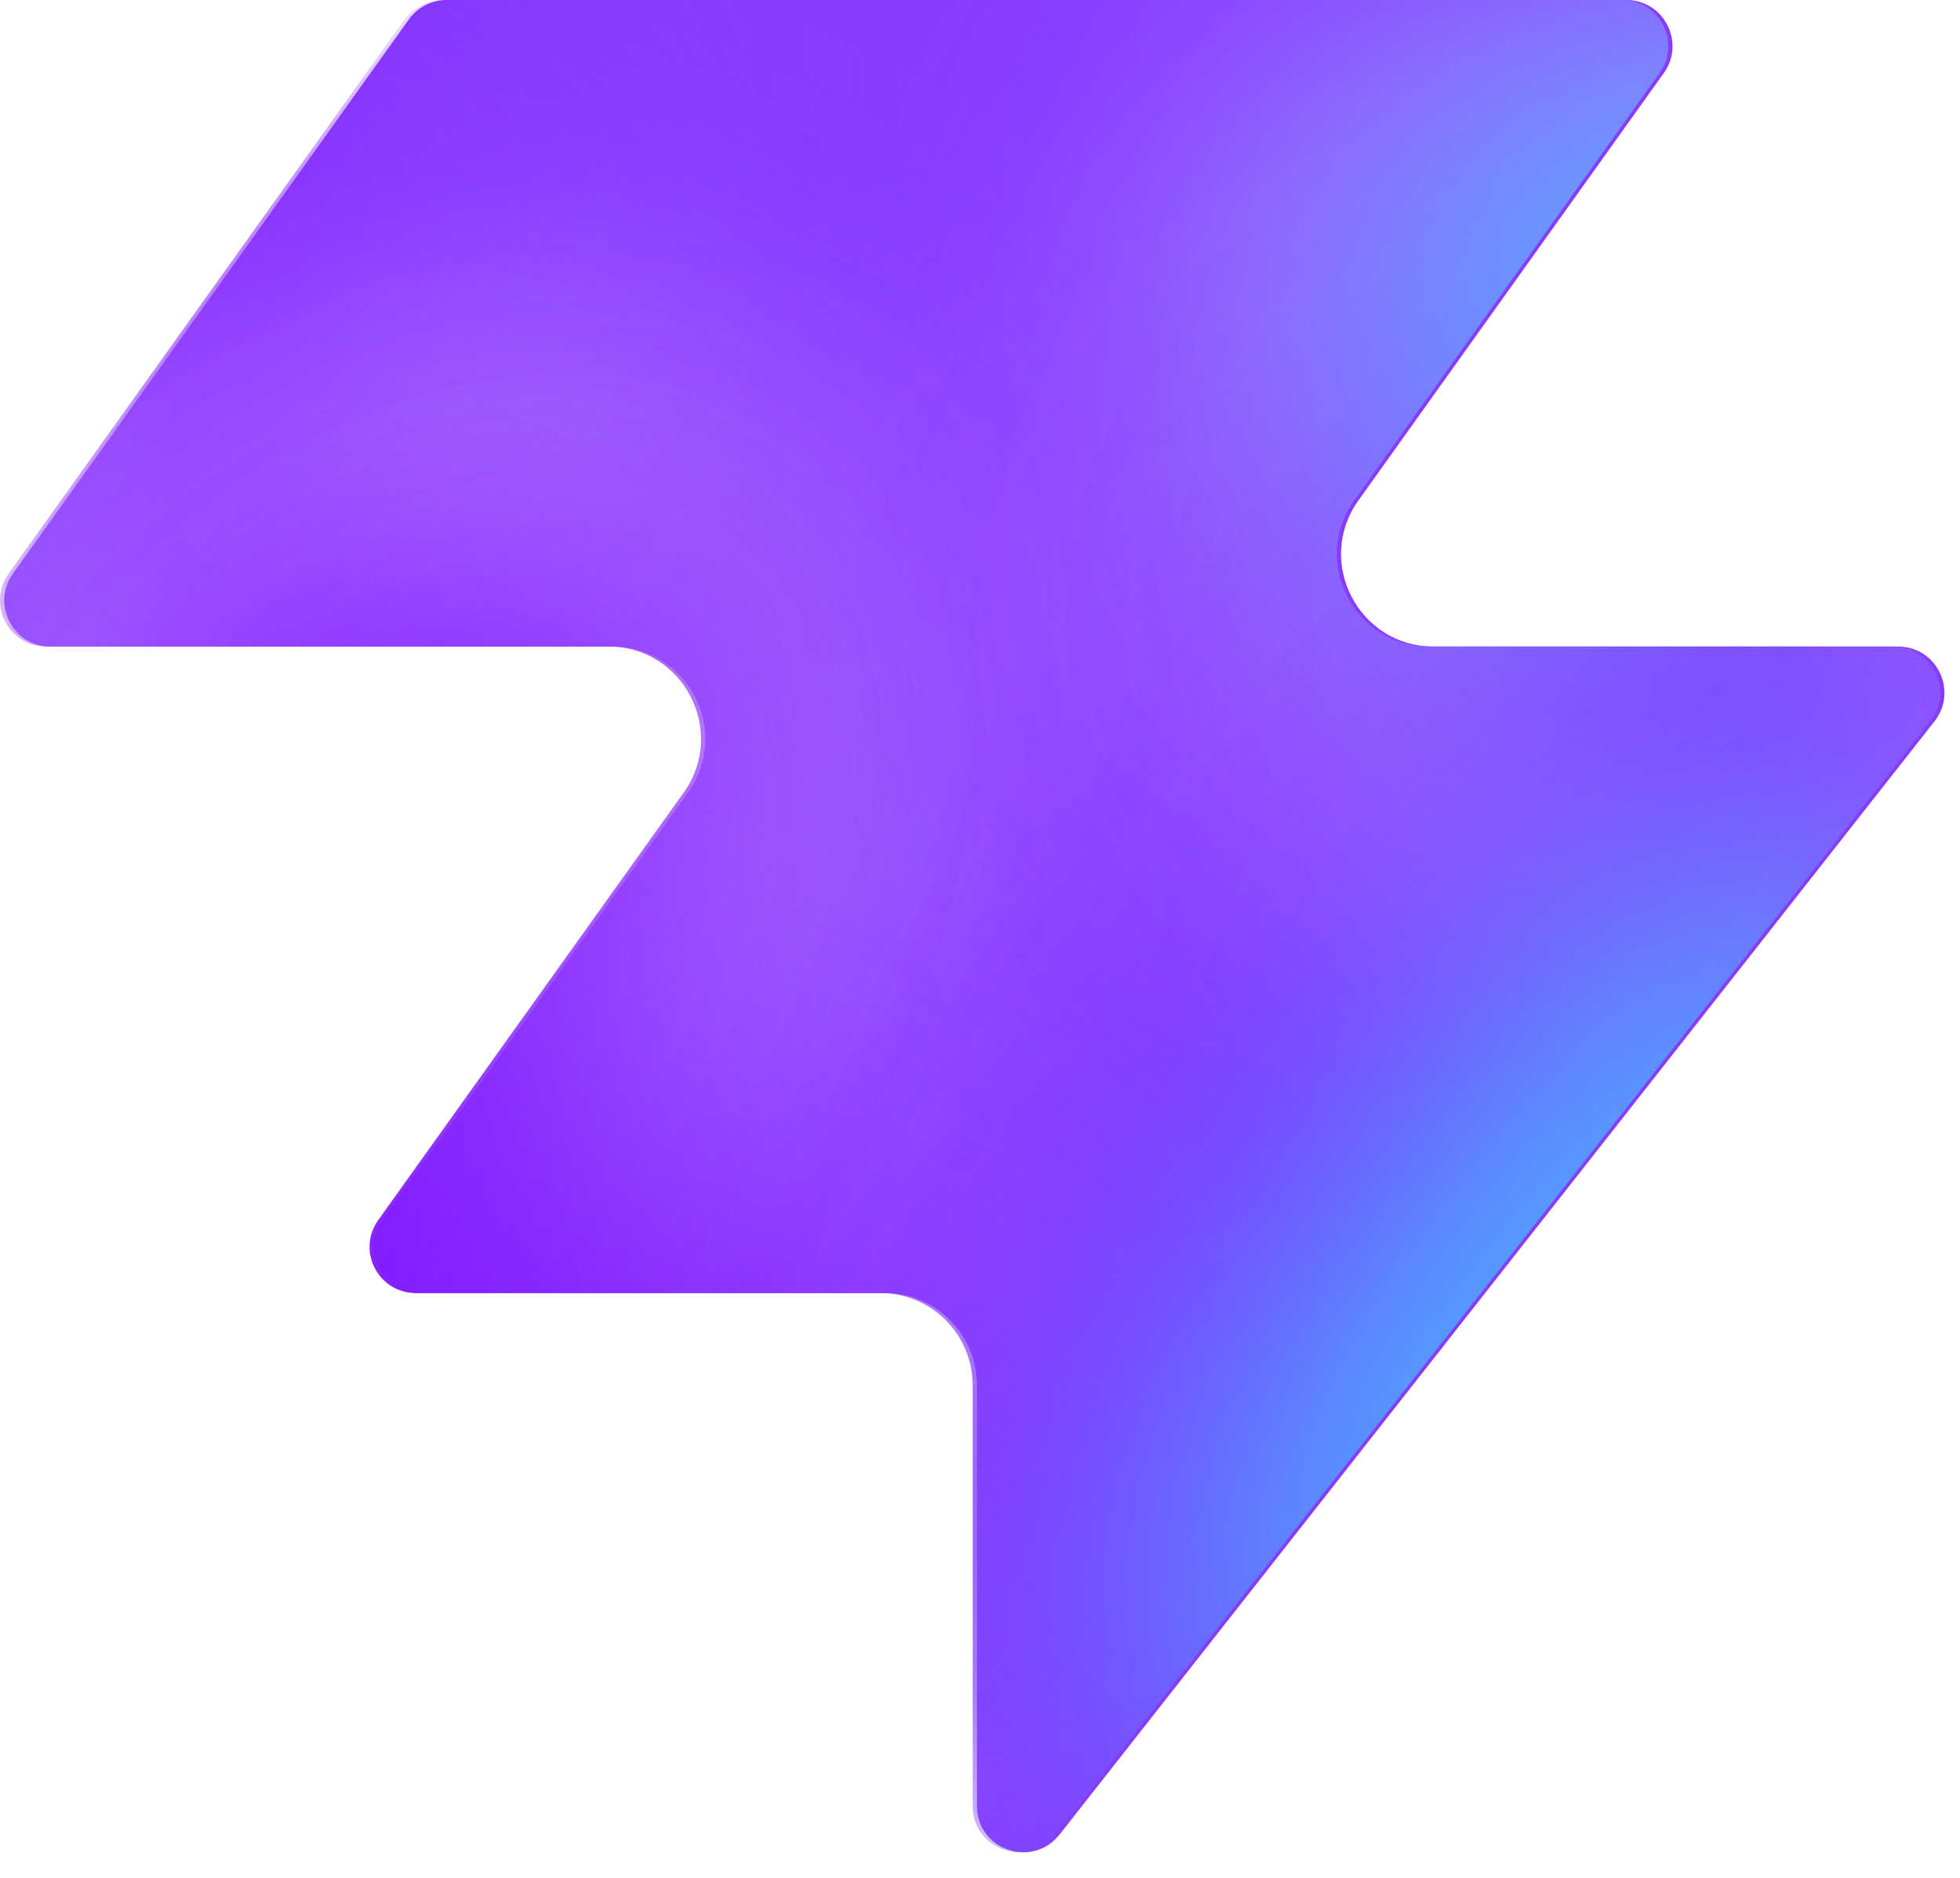
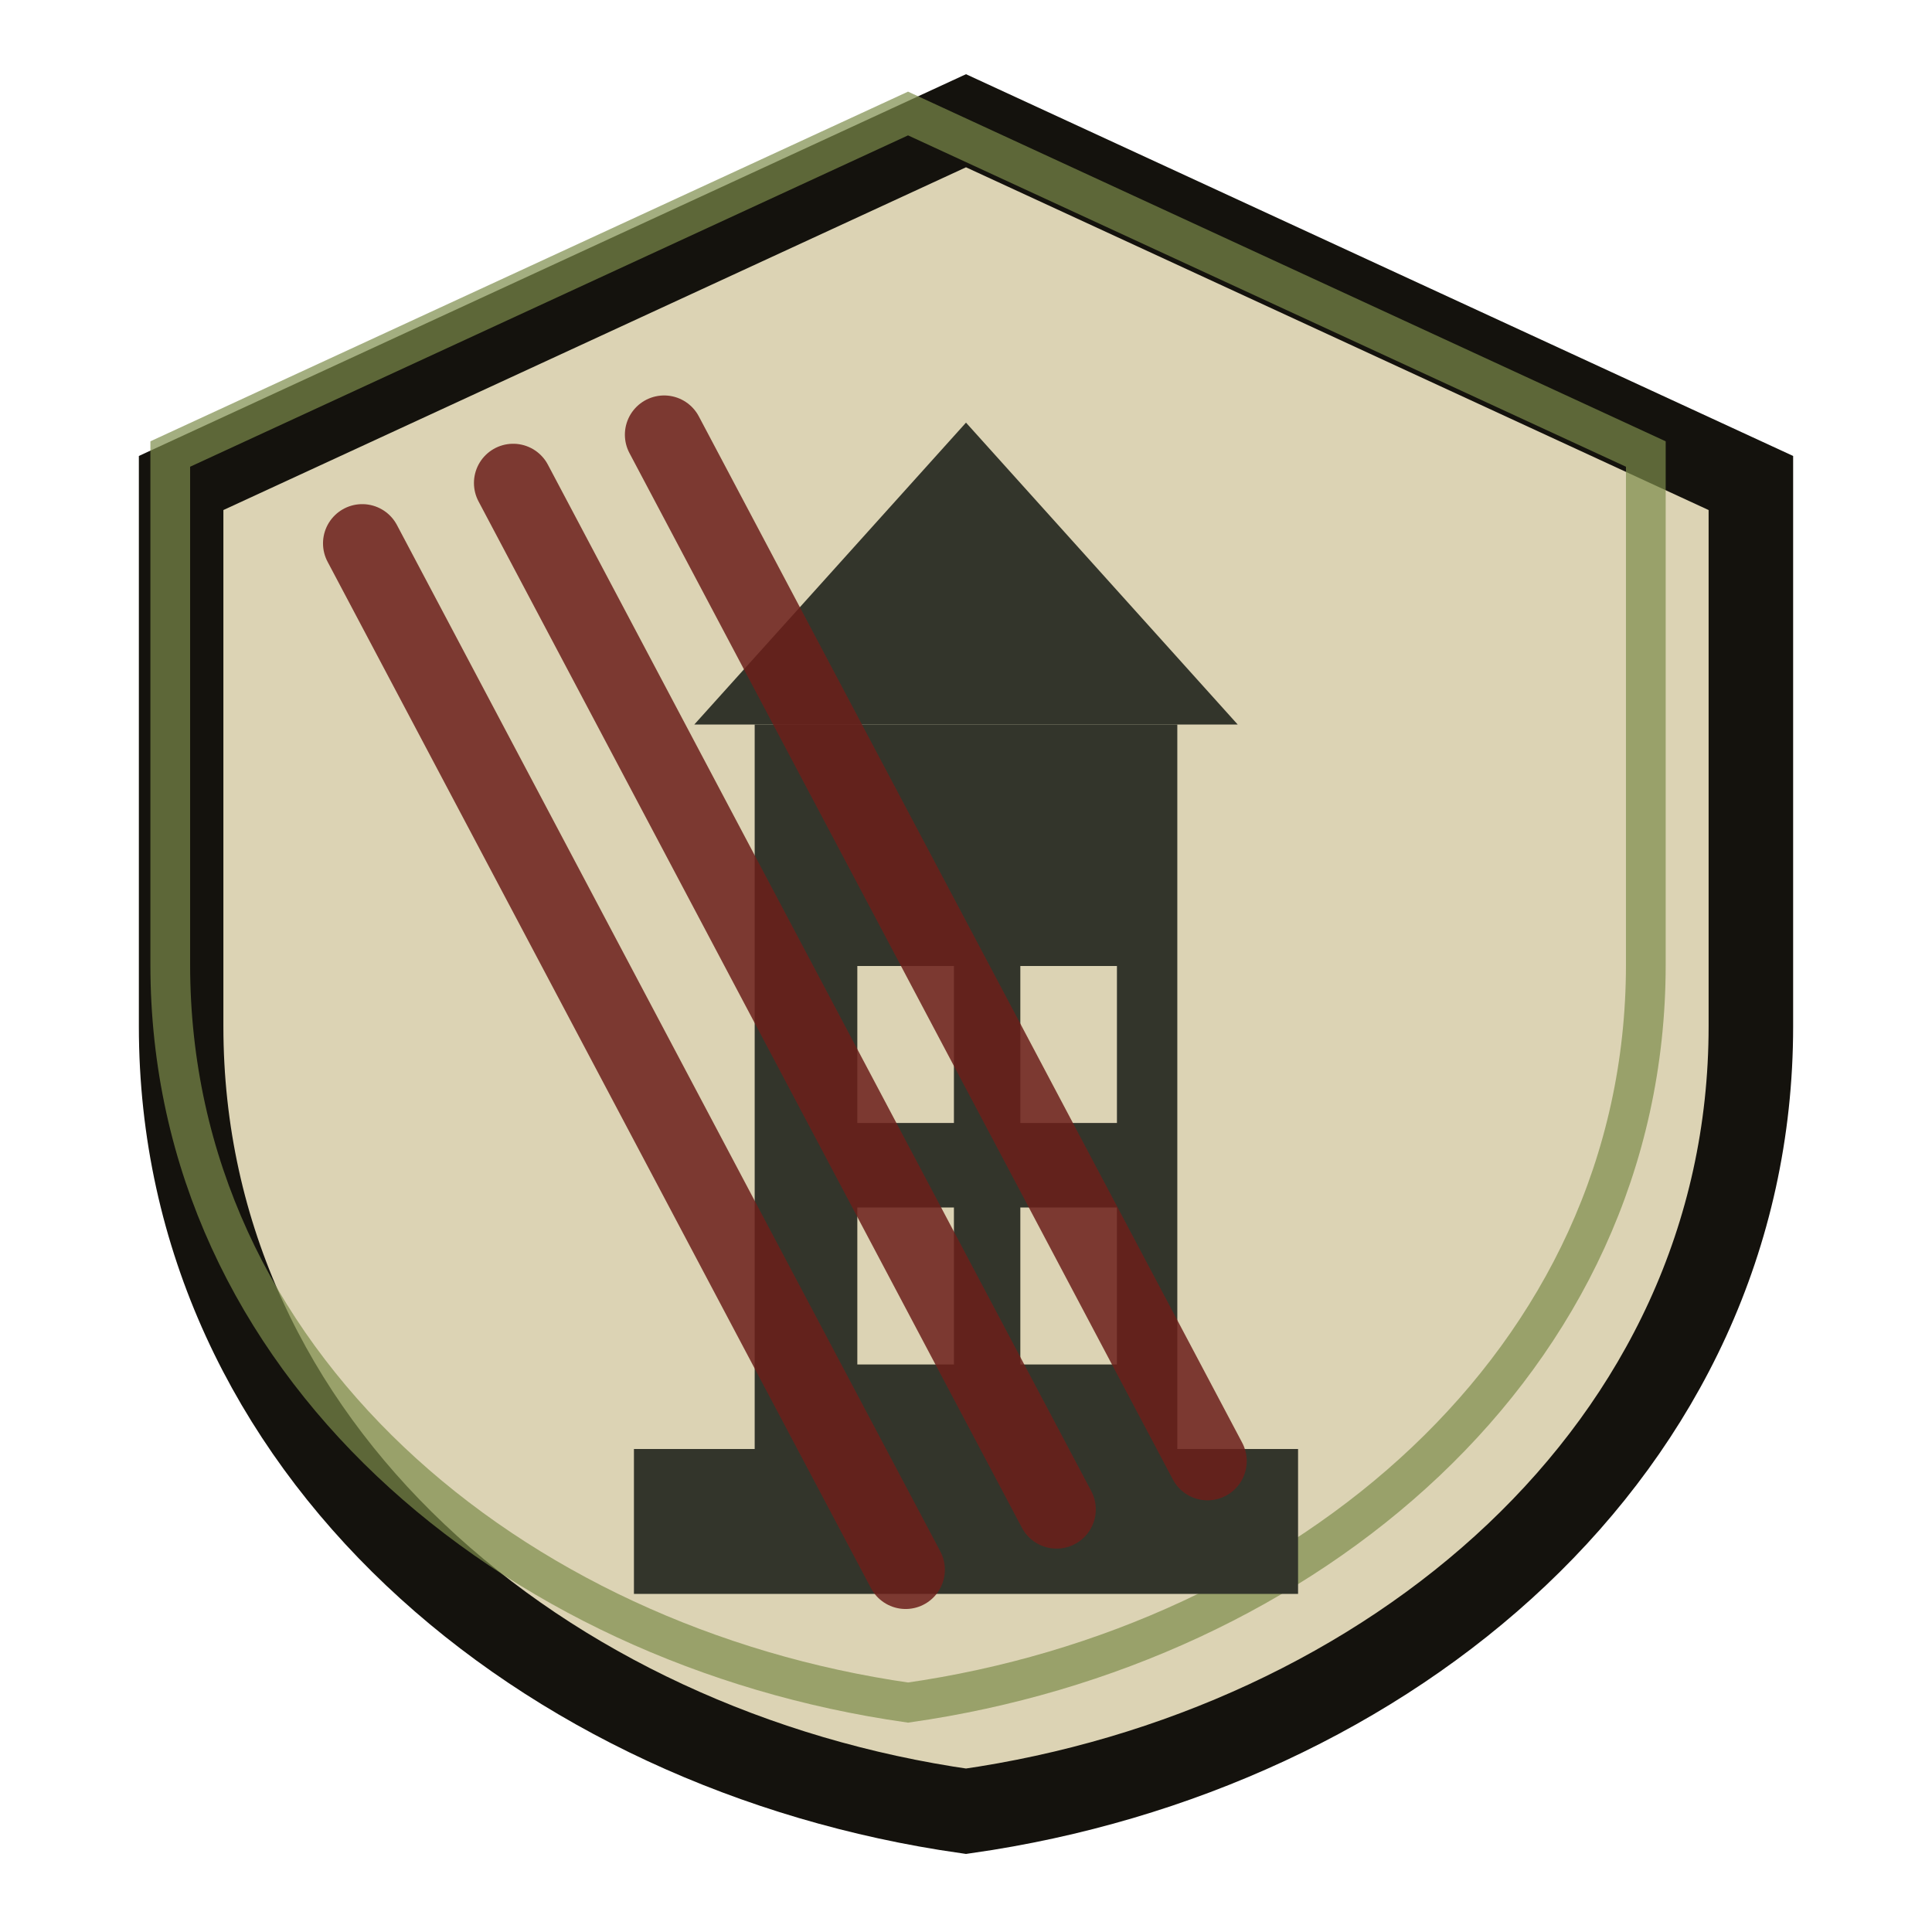
- <svg xmlns="http://www.w3.org/2000/svg" width="48" height="46" fill="none" viewBox="0 0 48 46">
-   <path fill="#863bff" d="M25.946 44.938c-.664.845-2.021.375-2.021-.698V33.937a2.26 2.26 0 0 0-2.262-2.262H10.287c-.92 0-1.456-1.04-.92-1.788l7.48-10.471c1.07-1.497 0-3.578-1.842-3.578H1.237c-.92 0-1.456-1.04-.92-1.788L10.013.474c.214-.297.556-.474.92-.474h28.894c.92 0 1.456 1.04.92 1.788l-7.48 10.471c-1.07 1.498 0 3.579 1.842 3.579h11.377c.943 0 1.473 1.088.89 1.83L25.947 44.94z" style="fill:#863bff;fill:color(display-p3 .525 .23 1);fill-opacity:1" />
-   <mask id="a" width="48" height="46" x="0" y="0" maskUnits="userSpaceOnUse" style="mask-type:alpha">
-     <path fill="#000" d="M25.842 44.938c-.664.844-2.021.375-2.021-.698V33.937a2.26 2.26 0 0 0-2.262-2.262H10.183c-.92 0-1.456-1.04-.92-1.788l7.48-10.471c1.07-1.498 0-3.579-1.842-3.579H1.133c-.92 0-1.456-1.04-.92-1.787L9.91.473c.214-.297.556-.474.92-.474h28.894c.92 0 1.456 1.04.92 1.788l-7.48 10.471c-1.07 1.498 0 3.578 1.842 3.578h11.377c.943 0 1.473 1.088.89 1.832L25.843 44.94z" style="fill:#000;fill-opacity:1" />
-   </mask>
-   <g mask="url(#a)">
-     <g filter="url(#b)">
-       <ellipse cx="5.508" cy="14.704" fill="#ede6ff" rx="5.508" ry="14.704" style="fill:#ede6ff;fill:color(display-p3 .927 .903 1);fill-opacity:1" transform="matrix(.00324 1 1 -.00324 -4.47 31.516)" />
-     </g>
-     <g filter="url(#c)">
-       <ellipse cx="10.399" cy="29.851" fill="#ede6ff" rx="10.399" ry="29.851" style="fill:#ede6ff;fill:color(display-p3 .927 .903 1);fill-opacity:1" transform="matrix(.00324 1 1 -.00324 -39.328 7.883)" />
-     </g>
-     <g filter="url(#d)">
-       <ellipse cx="5.508" cy="30.487" fill="#7e14ff" rx="5.508" ry="30.487" style="fill:#7e14ff;fill:color(display-p3 .492 .077 1);fill-opacity:1" transform="rotate(89.814 -25.913 -14.639)scale(1 -1)" />
-     </g>
-     <g filter="url(#e)">
-       <ellipse cx="5.508" cy="30.599" fill="#7e14ff" rx="5.508" ry="30.599" style="fill:#7e14ff;fill:color(display-p3 .492 .077 1);fill-opacity:1" transform="rotate(89.814 -32.644 -3.334)scale(1 -1)" />
-     </g>
-     <g filter="url(#f)">
-       <ellipse cx="5.508" cy="30.599" fill="#7e14ff" rx="5.508" ry="30.599" style="fill:#7e14ff;fill:color(display-p3 .492 .077 1);fill-opacity:1" transform="matrix(.00324 1 1 -.00324 -34.34 30.47)" />
-     </g>
-     <g filter="url(#g)">
-       <ellipse cx="14.072" cy="22.078" fill="#ede6ff" rx="14.072" ry="22.078" style="fill:#ede6ff;fill:color(display-p3 .927 .903 1);fill-opacity:1" transform="rotate(93.35 24.506 48.493)scale(-1 1)" />
-     </g>
-     <g filter="url(#h)">
-       <ellipse cx="3.47" cy="21.501" fill="#7e14ff" rx="3.47" ry="21.501" style="fill:#7e14ff;fill:color(display-p3 .492 .077 1);fill-opacity:1" transform="rotate(89.009 28.708 47.59)scale(-1 1)" />
-     </g>
-     <g filter="url(#i)">
-       <ellipse cx="3.47" cy="21.501" fill="#7e14ff" rx="3.47" ry="21.501" style="fill:#7e14ff;fill:color(display-p3 .492 .077 1);fill-opacity:1" transform="rotate(89.009 28.708 47.59)scale(-1 1)" />
-     </g>
-     <g filter="url(#j)">
-       <ellipse cx=".387" cy="8.972" fill="#7e14ff" rx="4.407" ry="29.108" style="fill:#7e14ff;fill:color(display-p3 .492 .077 1);fill-opacity:1" transform="rotate(39.51 .387 8.972)" />
-     </g>
-     <g filter="url(#k)">
-       <ellipse cx="47.523" cy="-6.092" fill="#7e14ff" rx="4.407" ry="29.108" style="fill:#7e14ff;fill:color(display-p3 .492 .077 1);fill-opacity:1" transform="rotate(37.892 47.523 -6.092)" />
-     </g>
-     <g filter="url(#l)">
-       <ellipse cx="41.412" cy="6.333" fill="#47bfff" rx="5.971" ry="9.665" style="fill:#47bfff;fill:color(display-p3 .28 .748 1);fill-opacity:1" transform="rotate(37.892 41.412 6.333)" />
-     </g>
-     <g filter="url(#m)">
-       <ellipse cx="-1.879" cy="38.332" fill="#7e14ff" rx="4.407" ry="29.108" style="fill:#7e14ff;fill:color(display-p3 .492 .077 1);fill-opacity:1" transform="rotate(37.892 -1.88 38.332)" />
-     </g>
-     <g filter="url(#n)">
-       <ellipse cx="-1.879" cy="38.332" fill="#7e14ff" rx="4.407" ry="29.108" style="fill:#7e14ff;fill:color(display-p3 .492 .077 1);fill-opacity:1" transform="rotate(37.892 -1.88 38.332)" />
-     </g>
-     <g filter="url(#o)">
-       <ellipse cx="35.651" cy="29.907" fill="#7e14ff" rx="4.407" ry="29.108" style="fill:#7e14ff;fill:color(display-p3 .492 .077 1);fill-opacity:1" transform="rotate(37.892 35.651 29.907)" />
-     </g>
-     <g filter="url(#p)">
-       <ellipse cx="38.418" cy="32.4" fill="#47bfff" rx="5.971" ry="15.297" style="fill:#47bfff;fill:color(display-p3 .28 .748 1);fill-opacity:1" transform="rotate(37.892 38.418 32.4)" />
-     </g>
-   </g>
-   <defs>
-     <filter id="b" width="60.045" height="41.654" x="-19.77" y="16.149" color-interpolation-filters="sRGB" filterUnits="userSpaceOnUse">
-       <feFlood flood-opacity="0" result="BackgroundImageFix" />
-       <feBlend in="SourceGraphic" in2="BackgroundImageFix" result="shape" />
-       <feGaussianBlur result="effect1_foregroundBlur_2002_17158" stdDeviation="7.659" />
-     </filter>
-     <filter id="c" width="90.34" height="51.437" x="-54.613" y="-7.533" color-interpolation-filters="sRGB" filterUnits="userSpaceOnUse">
-       <feFlood flood-opacity="0" result="BackgroundImageFix" />
-       <feBlend in="SourceGraphic" in2="BackgroundImageFix" result="shape" />
-       <feGaussianBlur result="effect1_foregroundBlur_2002_17158" stdDeviation="7.659" />
-     </filter>
-     <filter id="d" width="79.355" height="29.4" x="-49.64" y="2.03" color-interpolation-filters="sRGB" filterUnits="userSpaceOnUse">
-       <feFlood flood-opacity="0" result="BackgroundImageFix" />
-       <feBlend in="SourceGraphic" in2="BackgroundImageFix" result="shape" />
-       <feGaussianBlur result="effect1_foregroundBlur_2002_17158" stdDeviation="4.596" />
-     </filter>
-     <filter id="e" width="79.579" height="29.4" x="-45.045" y="20.029" color-interpolation-filters="sRGB" filterUnits="userSpaceOnUse">
-       <feFlood flood-opacity="0" result="BackgroundImageFix" />
-       <feBlend in="SourceGraphic" in2="BackgroundImageFix" result="shape" />
-       <feGaussianBlur result="effect1_foregroundBlur_2002_17158" stdDeviation="4.596" />
-     </filter>
-     <filter id="f" width="79.579" height="29.4" x="-43.513" y="21.178" color-interpolation-filters="sRGB" filterUnits="userSpaceOnUse">
-       <feFlood flood-opacity="0" result="BackgroundImageFix" />
-       <feBlend in="SourceGraphic" in2="BackgroundImageFix" result="shape" />
-       <feGaussianBlur result="effect1_foregroundBlur_2002_17158" stdDeviation="4.596" />
-     </filter>
-     <filter id="g" width="74.749" height="58.852" x="15.756" y="-17.901" color-interpolation-filters="sRGB" filterUnits="userSpaceOnUse">
-       <feFlood flood-opacity="0" result="BackgroundImageFix" />
-       <feBlend in="SourceGraphic" in2="BackgroundImageFix" result="shape" />
-       <feGaussianBlur result="effect1_foregroundBlur_2002_17158" stdDeviation="7.659" />
-     </filter>
-     <filter id="h" width="61.377" height="25.362" x="23.548" y="2.284" color-interpolation-filters="sRGB" filterUnits="userSpaceOnUse">
-       <feFlood flood-opacity="0" result="BackgroundImageFix" />
-       <feBlend in="SourceGraphic" in2="BackgroundImageFix" result="shape" />
-       <feGaussianBlur result="effect1_foregroundBlur_2002_17158" stdDeviation="4.596" />
-     </filter>
-     <filter id="i" width="61.377" height="25.362" x="23.548" y="2.284" color-interpolation-filters="sRGB" filterUnits="userSpaceOnUse">
-       <feFlood flood-opacity="0" result="BackgroundImageFix" />
-       <feBlend in="SourceGraphic" in2="BackgroundImageFix" result="shape" />
-       <feGaussianBlur result="effect1_foregroundBlur_2002_17158" stdDeviation="4.596" />
-     </filter>
-     <filter id="j" width="56.045" height="63.649" x="-27.636" y="-22.853" color-interpolation-filters="sRGB" filterUnits="userSpaceOnUse">
-       <feFlood flood-opacity="0" result="BackgroundImageFix" />
-       <feBlend in="SourceGraphic" in2="BackgroundImageFix" result="shape" />
-       <feGaussianBlur result="effect1_foregroundBlur_2002_17158" stdDeviation="4.596" />
-     </filter>
-     <filter id="k" width="54.814" height="64.646" x="20.116" y="-38.415" color-interpolation-filters="sRGB" filterUnits="userSpaceOnUse">
-       <feFlood flood-opacity="0" result="BackgroundImageFix" />
-       <feBlend in="SourceGraphic" in2="BackgroundImageFix" result="shape" />
-       <feGaussianBlur result="effect1_foregroundBlur_2002_17158" stdDeviation="4.596" />
-     </filter>
-     <filter id="l" width="33.541" height="35.313" x="24.641" y="-11.323" color-interpolation-filters="sRGB" filterUnits="userSpaceOnUse">
-       <feFlood flood-opacity="0" result="BackgroundImageFix" />
-       <feBlend in="SourceGraphic" in2="BackgroundImageFix" result="shape" />
-       <feGaussianBlur result="effect1_foregroundBlur_2002_17158" stdDeviation="4.596" />
-     </filter>
-     <filter id="m" width="54.814" height="64.646" x="-29.286" y="6.009" color-interpolation-filters="sRGB" filterUnits="userSpaceOnUse">
-       <feFlood flood-opacity="0" result="BackgroundImageFix" />
-       <feBlend in="SourceGraphic" in2="BackgroundImageFix" result="shape" />
-       <feGaussianBlur result="effect1_foregroundBlur_2002_17158" stdDeviation="4.596" />
-     </filter>
-     <filter id="n" width="54.814" height="64.646" x="-29.286" y="6.009" color-interpolation-filters="sRGB" filterUnits="userSpaceOnUse">
-       <feFlood flood-opacity="0" result="BackgroundImageFix" />
-       <feBlend in="SourceGraphic" in2="BackgroundImageFix" result="shape" />
-       <feGaussianBlur result="effect1_foregroundBlur_2002_17158" stdDeviation="4.596" />
-     </filter>
-     <filter id="o" width="54.814" height="64.646" x="8.244" y="-2.416" color-interpolation-filters="sRGB" filterUnits="userSpaceOnUse">
-       <feFlood flood-opacity="0" result="BackgroundImageFix" />
-       <feBlend in="SourceGraphic" in2="BackgroundImageFix" result="shape" />
-       <feGaussianBlur result="effect1_foregroundBlur_2002_17158" stdDeviation="4.596" />
-     </filter>
-     <filter id="p" width="39.409" height="43.623" x="18.713" y="10.588" color-interpolation-filters="sRGB" filterUnits="userSpaceOnUse">
-       <feFlood flood-opacity="0" result="BackgroundImageFix" />
-       <feBlend in="SourceGraphic" in2="BackgroundImageFix" result="shape" />
-       <feGaussianBlur result="effect1_foregroundBlur_2002_17158" stdDeviation="4.596" />
-     </filter>
-   </defs>
+ <svg xmlns="http://www.w3.org/2000/svg" viewBox="0 0 32 32">
+   <path d="M16 2 L29 8 V17 C29 24 23 29 16 30 C9 29 3 24 3 17 V8 Z" fill="#DCD3B4" stroke="#14120D" stroke-width="1.4" />
+   <path d="M16 2 L29 8 V17 C29 24 23 29 16 30 C9 29 3 24 3 17 V8 Z" fill="none" stroke="#7C8C4A" stroke-width="0.7" opacity="0.7" transform="scale(0.94)" transform-origin="16 16" />
+   <rect x="12.5" y="12" width="7" height="13" fill="#33352B" />
+   <path d="M11.5 12 L16 7 L20.5 12 Z" fill="#33352B" />
+   <rect x="10.5" y="24" width="11" height="2.4" fill="#33352B" />
+   <rect x="14.2" y="16" width="1.6" height="2.6" fill="#DCD3B4" />
+   <rect x="16.9" y="16" width="1.6" height="2.6" fill="#DCD3B4" />
+   <rect x="14.2" y="20" width="1.6" height="2.6" fill="#DCD3B4" />
+   <rect x="16.9" y="20" width="1.6" height="2.6" fill="#DCD3B4" />
+   <path d="M6 9 L15 26" stroke="#6B1F1A" stroke-width="1.3" stroke-linecap="round" opacity="0.85" />
+   <path d="M8.5 8 L17.5 25" stroke="#6B1F1A" stroke-width="1.3" stroke-linecap="round" opacity="0.85" />
+   <path d="M11 7.2 L20 24.2" stroke="#6B1F1A" stroke-width="1.3" stroke-linecap="round" opacity="0.85" />
</svg>
